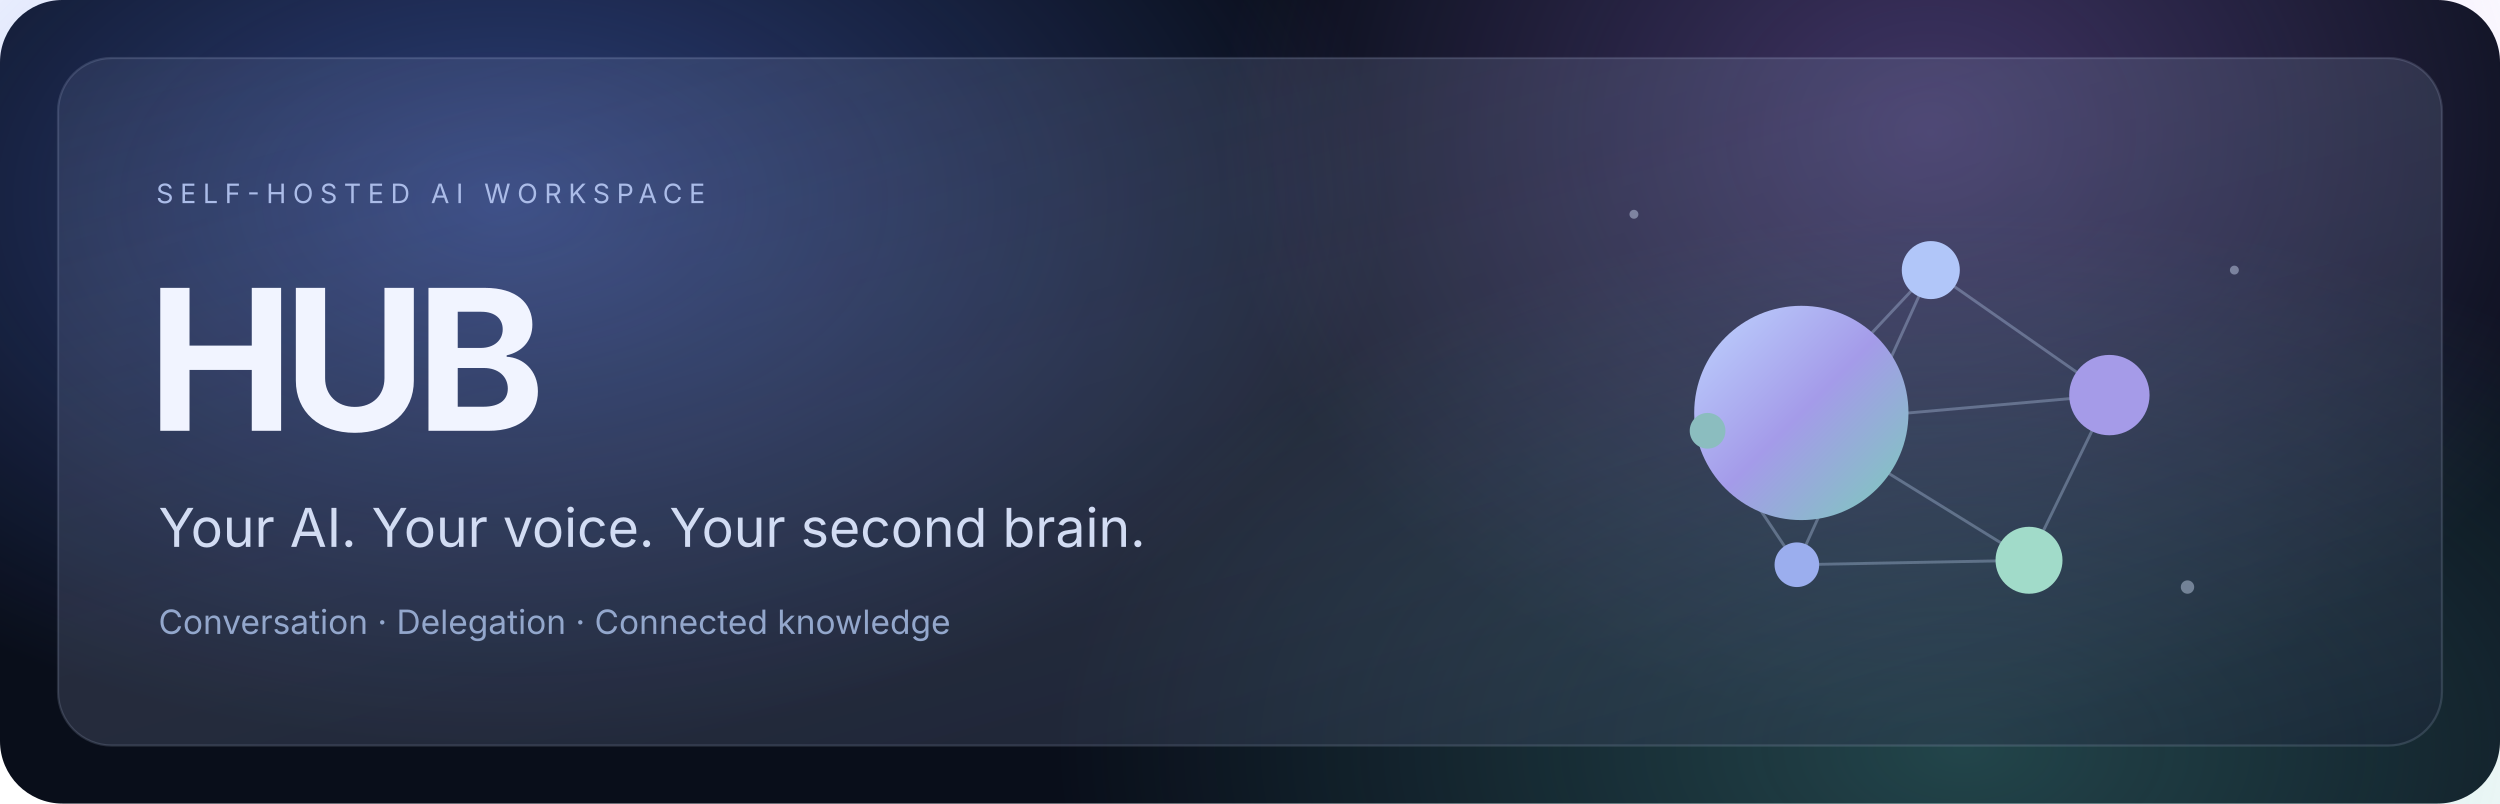
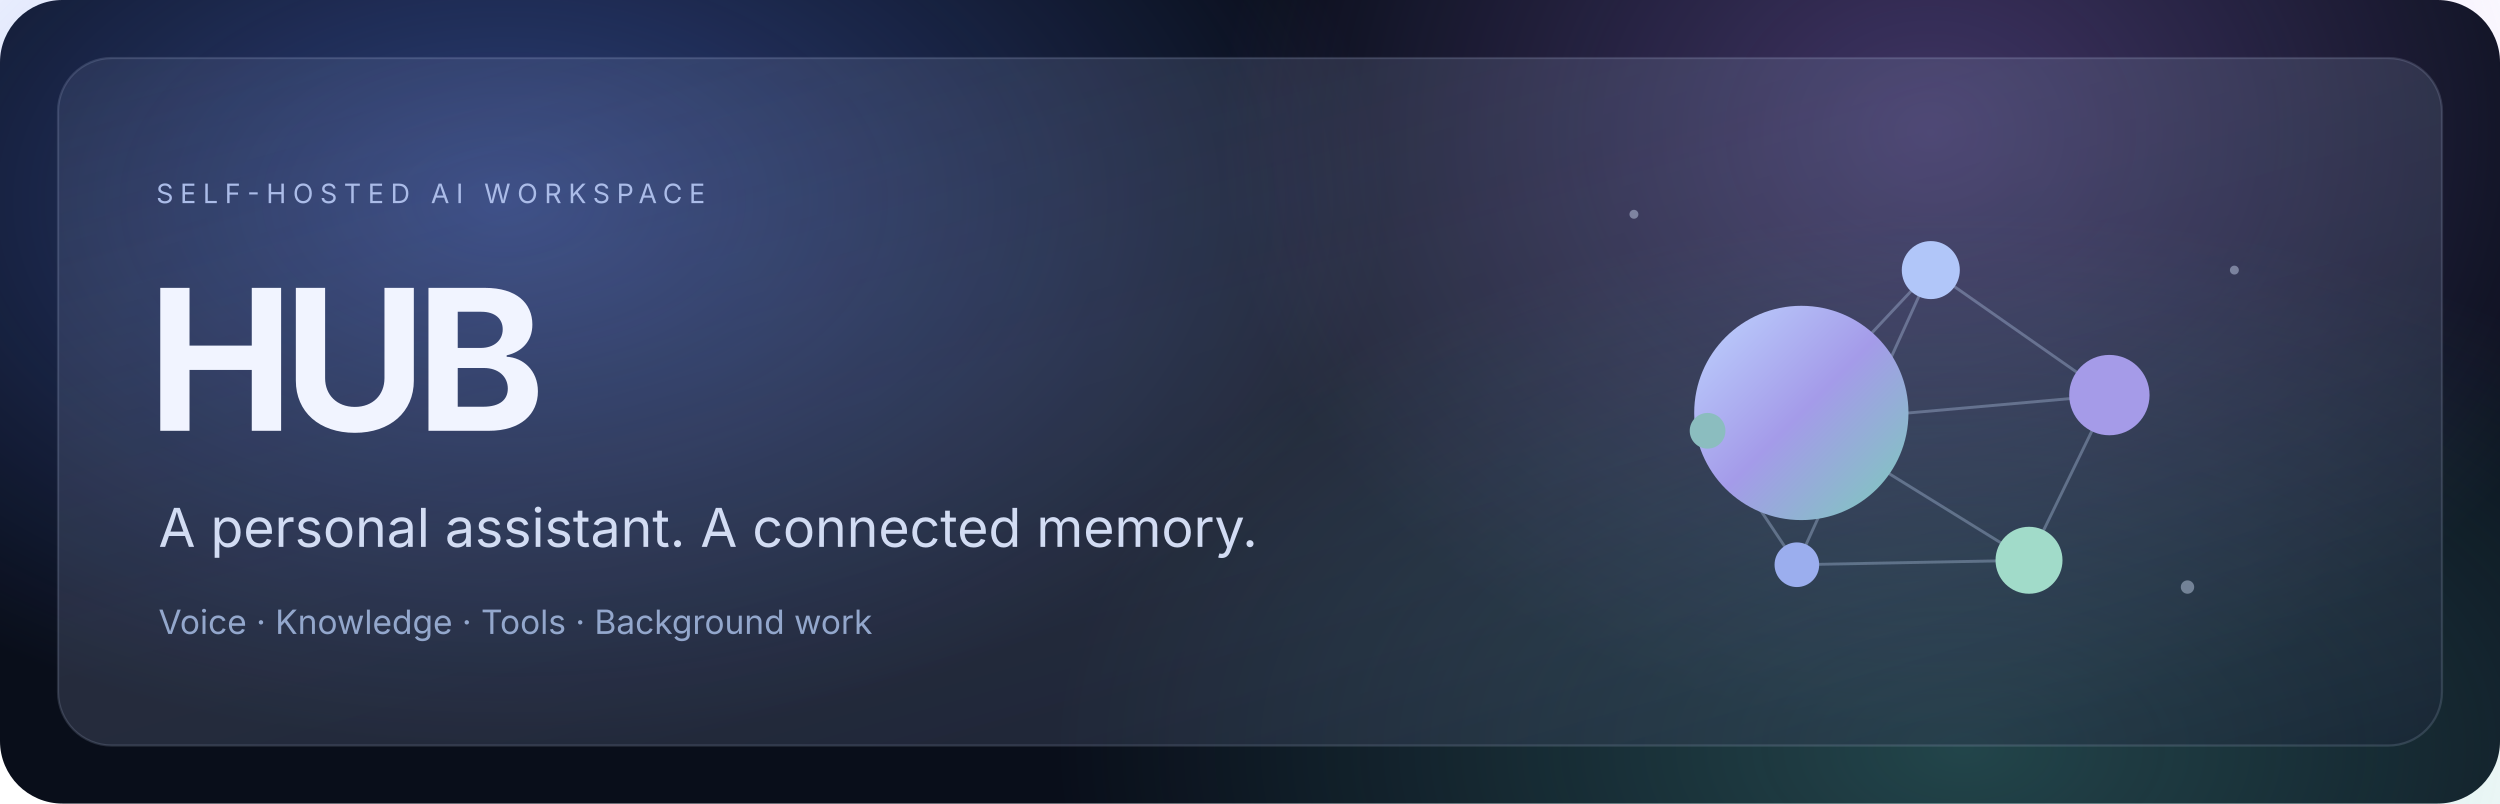
<svg xmlns="http://www.w3.org/2000/svg" width="1120" height="360" viewBox="0 0 1120 360" role="img" aria-labelledby="title desc">
  <defs>
    <radialGradient id="blue">
      <stop stop-color="#597df2" stop-opacity=".44" />
      <stop offset="1" stop-color="#597df2" stop-opacity="0" />
    </radialGradient>
    <radialGradient id="violet">
      <stop stop-color="#a77df1" stop-opacity=".35" />
      <stop offset="1" stop-color="#a77df1" stop-opacity="0" />
    </radialGradient>
    <radialGradient id="teal">
      <stop stop-color="#59b9b1" stop-opacity=".32" />
      <stop offset="1" stop-color="#59b9b1" stop-opacity="0" />
    </radialGradient>
    <linearGradient id="glass" x2="1" y2="1">
      <stop stop-color="#c4d2ff" stop-opacity=".09" />
      <stop offset="1" stop-color="#1b2539" stop-opacity=".44" />
    </linearGradient>
    <linearGradient id="signal" x2="1" y2="1">
      <stop stop-color="#bed4ff" />
      <stop offset=".5" stop-color="#a49be9" />
      <stop offset="1" stop-color="#7bccba" />
    </linearGradient>
  </defs>
  <rect width="1120" height="360" rx="28" fill="#090e1a" />
  <ellipse cx="225" cy="90" rx="400" ry="245" fill="url(#blue)" />
  <ellipse cx="865" cy="60" rx="320" ry="265" fill="url(#violet)" />
  <ellipse cx="880" cy="335" rx="410" ry="240" fill="url(#teal)" />
  <rect x="26" y="26" width="1068" height="308" rx="24" fill="url(#glass)" stroke="#d0dcff" stroke-opacity=".15" />
  <g font-family="Inter,Segoe UI,Arial,sans-serif">
    <text x="70" y="91" fill="#abbce8" font-size="12" letter-spacing="3">SELF-HOSTED AI WORKSPACE</text>
    <text x="66" y="193" fill="#f1f4ff" font-size="88" font-weight="650" letter-spacing="-5">HUB</text>
-     <text x="71" y="245" fill="#d2dcf3" font-size="24">Your AI. Your voice. Your second brain.</text>
-     <text x="71" y="284" fill="#93a7cc" font-size="15">Conversation · Delegation · Connected knowledge</text>
+     <text x="71" y="245" fill="#d2dcf3" font-size="24">A personal assistant. A connected memory.</text>
+     <text x="71" y="284" fill="#93a7cc" font-size="15">Voice · Knowledge · Tools · Background work</text>
  </g>
  <path d="M804 186 865 121 945 177 909 251 805 253 765 193 804 186 909 251M865 121 805 253M945 177 765 193" fill="none" stroke="#c4d7f7" stroke-opacity=".32" stroke-width="1.3" />
  <circle cx="807" cy="185" r="48" fill="url(#signal)" />
  <circle cx="865" cy="121" r="13" fill="#b1c6f9" />
  <circle cx="945" cy="177" r="18" fill="#a59be8" />
  <circle cx="909" cy="251" r="15" fill="#a1dbc9" />
  <circle cx="805" cy="253" r="10" fill="#9baeee" />
  <circle cx="765" cy="193" r="8" fill="#8bbdbf" />
  <g fill="#d8e7ff" fill-opacity=".42">
    <circle cx="732" cy="96" r="2" />
    <circle cx="1001" cy="121" r="2" />
    <circle cx="980" cy="263" r="3" />
  </g>
</svg>
